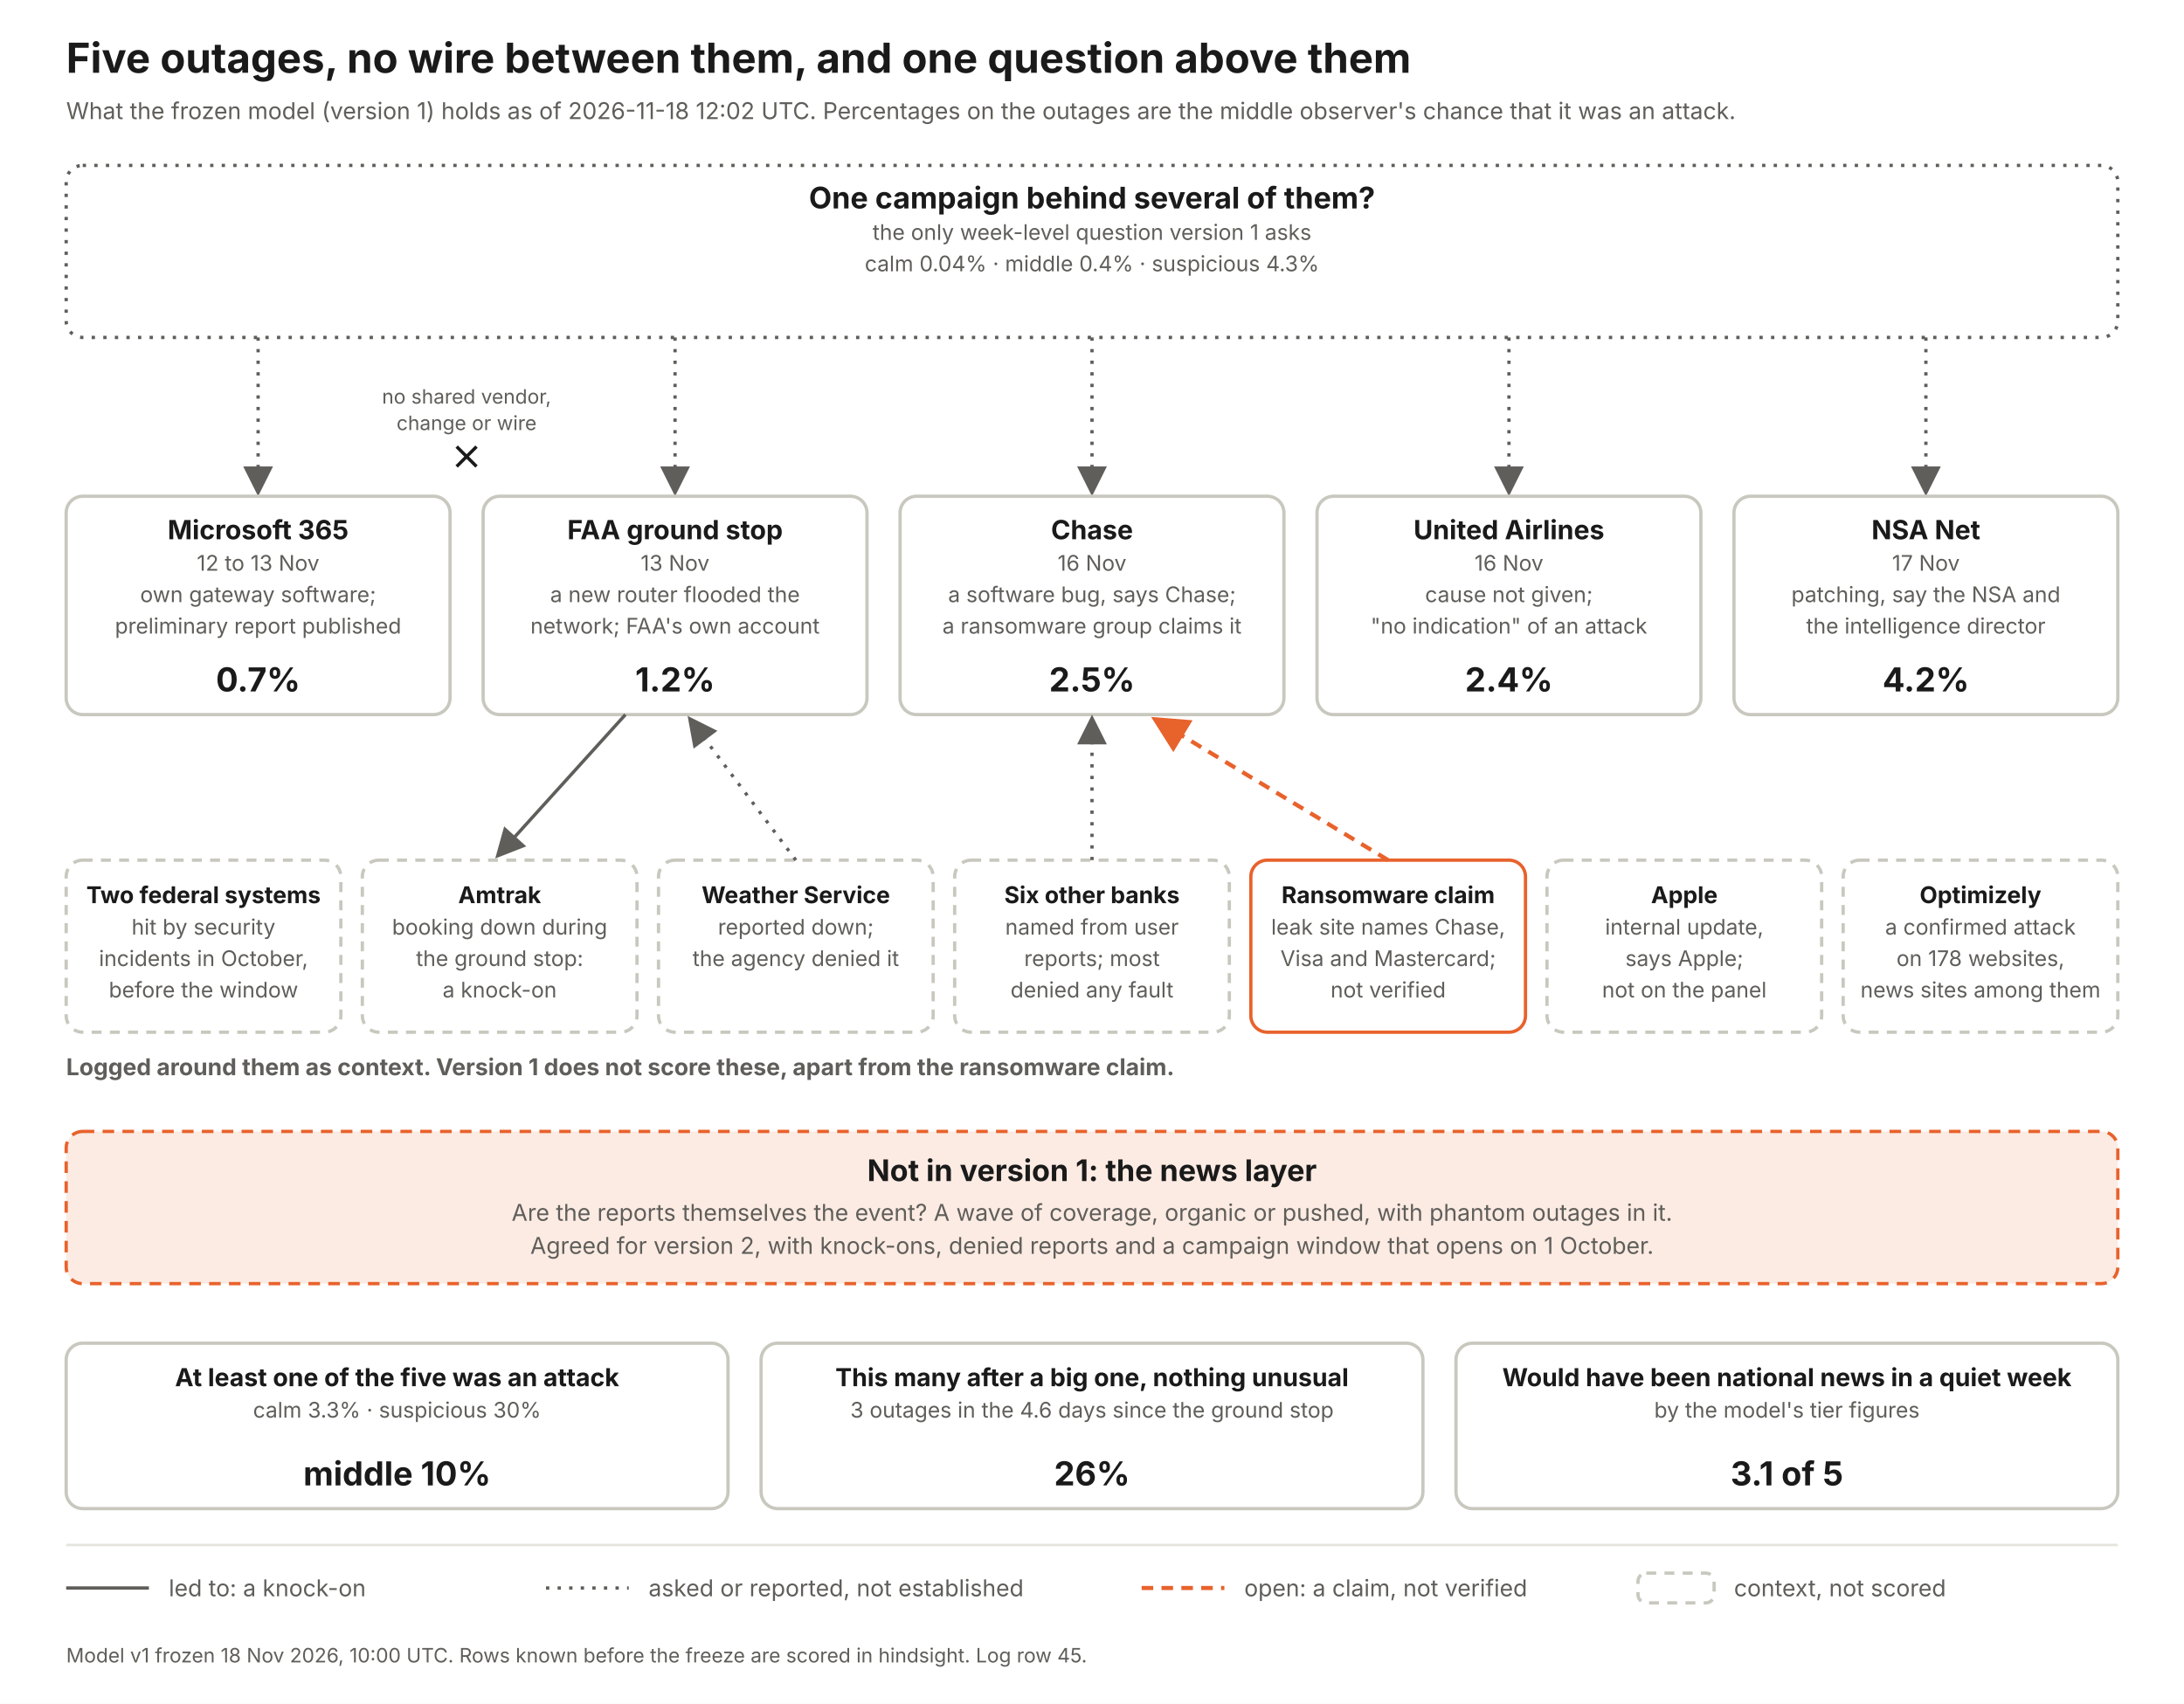
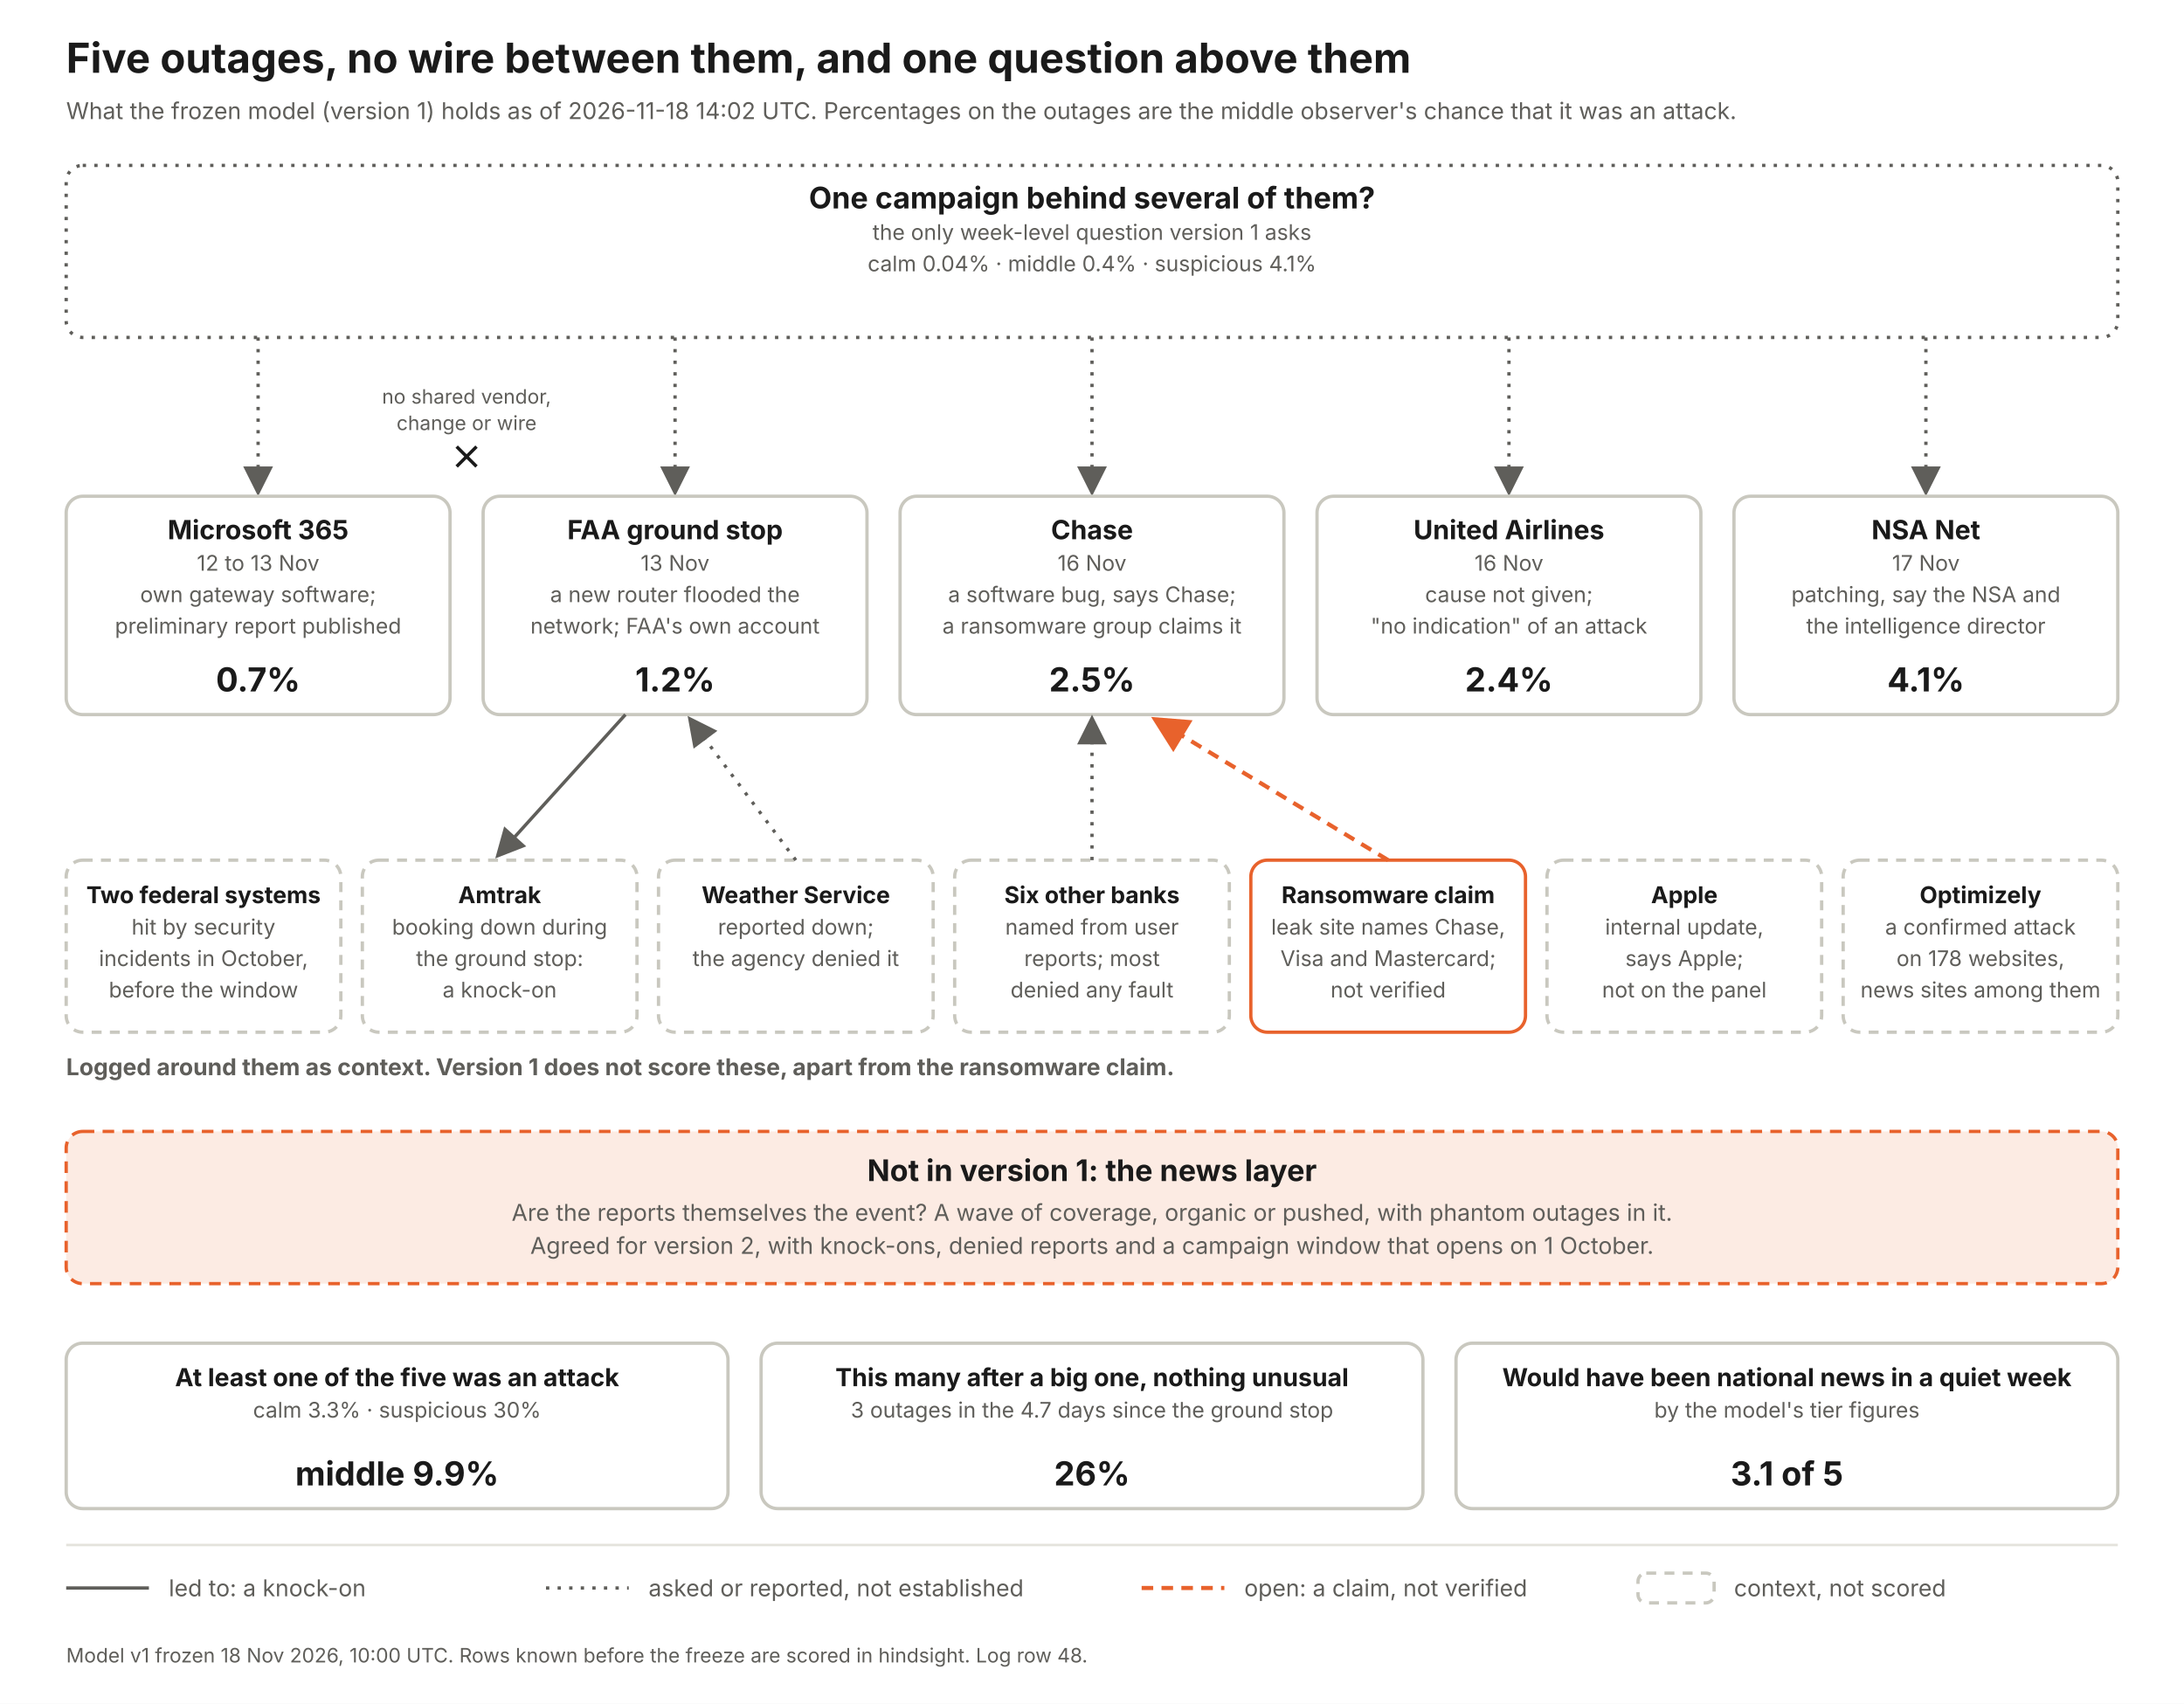
<svg xmlns="http://www.w3.org/2000/svg" width="1320" height="1030" viewBox="0 0 1320 1030" font-family="Inter, Helvetica Neue, Arial, sans-serif">
  <defs>
    <marker id="a" markerWidth="9" markerHeight="9" refX="7" refY="4.5" orient="auto">
      <path d="M0 0 L9 4.5 L0 9 z" fill="#5f5e5a" />
    </marker>
    <marker id="ao" markerWidth="9" markerHeight="9" refX="7" refY="4.5" orient="auto">
      <path d="M0 0 L9 4.5 L0 9 z" fill="#e8622c" />
    </marker>
  </defs>
  <rect width="1320" height="1030" fill="#fff" />
  <text x="40" y="44" font-size="25" font-weight="700" fill="#1a1a1a" text-anchor="start">Five outages, no wire between them, and one question above them</text>
-   <text x="40" y="72" font-size="14" font-weight="400" fill="#5f5e5a" text-anchor="start">What the frozen model (version 1) holds as of 2026-11-18 12:02 UTC. Percentages on the outages are the middle observer's chance that it was an attack.</text>
+   <text x="40" y="72" font-size="14" font-weight="400" fill="#5f5e5a" text-anchor="start">What the frozen model (version 1) holds as of 2026-11-18 14:02 UTC. Percentages on the outages are the middle observer's chance that it was an attack.</text>
  <rect x="40" y="100" width="1240" height="104" rx="10" fill="#fff" stroke="#5f5e5a" stroke-width="2" stroke-dasharray="2 5" />
  <text x="660.0" y="126" font-size="18" font-weight="700" fill="#1a1a1a" text-anchor="middle">One campaign behind several of them?</text>
  <text x="660.0" y="145" font-size="13" font-weight="400" fill="#5f5e5a" text-anchor="middle">the only week-level question version 1 asks</text>
-   <text x="660.0" y="164" font-size="13" font-weight="400" fill="#5f5e5a" text-anchor="middle">calm 0.04%   ·   middle 0.4%   ·   suspicious 4.3%</text>
+   <text x="660.0" y="164" font-size="13" font-weight="400" fill="#5f5e5a" text-anchor="middle">calm 0.04%   ·   middle 0.4%   ·   suspicious 4.1%</text>
  <line x1="156" y1="204" x2="156" y2="296" stroke="#5f5e5a" stroke-width="2" stroke-dasharray="2 5" marker-end="url(#a)" />
  <rect x="40" y="300" width="232" height="132" rx="10" fill="#fff" stroke="#c9c8bf" stroke-width="2" />
  <text x="156.0" y="326" font-size="16" font-weight="700" fill="#1a1a1a" text-anchor="middle">Microsoft 365</text>
  <text x="156.0" y="345" font-size="13" font-weight="400" fill="#5f5e5a" text-anchor="middle">12 to 13 Nov</text>
  <text x="156.0" y="364" font-size="13" font-weight="400" fill="#5f5e5a" text-anchor="middle">own gateway software;</text>
  <text x="156.0" y="383" font-size="13" font-weight="400" fill="#5f5e5a" text-anchor="middle">preliminary report published</text>
  <text x="156.0" y="418" font-size="20" font-weight="700" fill="#1a1a1a" text-anchor="middle">0.7%</text>
  <line x1="408" y1="204" x2="408" y2="296" stroke="#5f5e5a" stroke-width="2" stroke-dasharray="2 5" marker-end="url(#a)" />
  <rect x="292" y="300" width="232" height="132" rx="10" fill="#fff" stroke="#c9c8bf" stroke-width="2" />
  <text x="408.0" y="326" font-size="16" font-weight="700" fill="#1a1a1a" text-anchor="middle">FAA ground stop</text>
  <text x="408.0" y="345" font-size="13" font-weight="400" fill="#5f5e5a" text-anchor="middle">13 Nov</text>
  <text x="408.0" y="364" font-size="13" font-weight="400" fill="#5f5e5a" text-anchor="middle">a new router flooded the</text>
  <text x="408.0" y="383" font-size="13" font-weight="400" fill="#5f5e5a" text-anchor="middle">network; FAA's own account</text>
  <text x="408.0" y="418" font-size="20" font-weight="700" fill="#1a1a1a" text-anchor="middle">1.2%</text>
  <line x1="660" y1="204" x2="660" y2="296" stroke="#5f5e5a" stroke-width="2" stroke-dasharray="2 5" marker-end="url(#a)" />
  <rect x="544" y="300" width="232" height="132" rx="10" fill="#fff" stroke="#c9c8bf" stroke-width="2" />
  <text x="660.0" y="326" font-size="16" font-weight="700" fill="#1a1a1a" text-anchor="middle">Chase</text>
  <text x="660.0" y="345" font-size="13" font-weight="400" fill="#5f5e5a" text-anchor="middle">16 Nov</text>
  <text x="660.0" y="364" font-size="13" font-weight="400" fill="#5f5e5a" text-anchor="middle">a software bug, says Chase;</text>
  <text x="660.0" y="383" font-size="13" font-weight="400" fill="#5f5e5a" text-anchor="middle">a ransomware group claims it</text>
  <text x="660.0" y="418" font-size="20" font-weight="700" fill="#1a1a1a" text-anchor="middle">2.5%</text>
  <line x1="912" y1="204" x2="912" y2="296" stroke="#5f5e5a" stroke-width="2" stroke-dasharray="2 5" marker-end="url(#a)" />
  <rect x="796" y="300" width="232" height="132" rx="10" fill="#fff" stroke="#c9c8bf" stroke-width="2" />
  <text x="912.0" y="326" font-size="16" font-weight="700" fill="#1a1a1a" text-anchor="middle">United Airlines</text>
  <text x="912.0" y="345" font-size="13" font-weight="400" fill="#5f5e5a" text-anchor="middle">16 Nov</text>
  <text x="912.0" y="364" font-size="13" font-weight="400" fill="#5f5e5a" text-anchor="middle">cause not given;</text>
  <text x="912.0" y="383" font-size="13" font-weight="400" fill="#5f5e5a" text-anchor="middle">"no indication" of an attack</text>
  <text x="912.0" y="418" font-size="20" font-weight="700" fill="#1a1a1a" text-anchor="middle">2.4%</text>
  <line x1="1164" y1="204" x2="1164" y2="296" stroke="#5f5e5a" stroke-width="2" stroke-dasharray="2 5" marker-end="url(#a)" />
  <rect x="1048" y="300" width="232" height="132" rx="10" fill="#fff" stroke="#c9c8bf" stroke-width="2" />
  <text x="1164.0" y="326" font-size="16" font-weight="700" fill="#1a1a1a" text-anchor="middle">NSA Net</text>
  <text x="1164.0" y="345" font-size="13" font-weight="400" fill="#5f5e5a" text-anchor="middle">17 Nov</text>
  <text x="1164.0" y="364" font-size="13" font-weight="400" fill="#5f5e5a" text-anchor="middle">patching, say the NSA and</text>
  <text x="1164.0" y="383" font-size="13" font-weight="400" fill="#5f5e5a" text-anchor="middle">the intelligence director</text>
-   <text x="1164.0" y="418" font-size="20" font-weight="700" fill="#1a1a1a" text-anchor="middle">4.2%</text>
+   <text x="1164.0" y="418" font-size="20" font-weight="700" fill="#1a1a1a" text-anchor="middle">4.1%</text>
  <text x="282" y="244" font-size="12" font-weight="400" fill="#5f5e5a" text-anchor="middle">no shared vendor,</text>
  <text x="282" y="260" font-size="12" font-weight="400" fill="#5f5e5a" text-anchor="middle">change or wire</text>
  <path d="M276 270 l12 12 m0 -12 l-12 12" stroke="#1a1a1a" stroke-width="2" fill="none" />
  <text x="40" y="650" font-size="14" font-weight="700" fill="#5f5e5a" text-anchor="start">Logged around them as context. Version 1 does not score these, apart from the ransomware claim.</text>
  <rect x="40" y="520" width="166" height="104" rx="10" fill="#fff" stroke="#c9c8bf" stroke-width="2" stroke-dasharray="6 5" />
  <text x="123.0" y="546" font-size="14" font-weight="700" fill="#1a1a1a" text-anchor="middle">Two federal systems</text>
  <text x="123.0" y="565" font-size="13" font-weight="400" fill="#5f5e5a" text-anchor="middle">hit by security</text>
  <text x="123.0" y="584" font-size="13" font-weight="400" fill="#5f5e5a" text-anchor="middle">incidents in October,</text>
  <text x="123.0" y="603" font-size="13" font-weight="400" fill="#5f5e5a" text-anchor="middle">before the window</text>
  <rect x="219" y="520" width="166" height="104" rx="10" fill="#fff" stroke="#c9c8bf" stroke-width="2" stroke-dasharray="6 5" />
  <text x="302.0" y="546" font-size="14" font-weight="700" fill="#1a1a1a" text-anchor="middle">Amtrak</text>
  <text x="302.0" y="565" font-size="13" font-weight="400" fill="#5f5e5a" text-anchor="middle">booking down during</text>
  <text x="302.0" y="584" font-size="13" font-weight="400" fill="#5f5e5a" text-anchor="middle">the ground stop:</text>
  <text x="302.0" y="603" font-size="13" font-weight="400" fill="#5f5e5a" text-anchor="middle">a knock-on</text>
  <line x1="378" y1="432" x2="302" y2="516" stroke="#5f5e5a" stroke-width="2" marker-end="url(#a)" />
  <rect x="398" y="520" width="166" height="104" rx="10" fill="#fff" stroke="#c9c8bf" stroke-width="2" stroke-dasharray="6 5" />
  <text x="481.0" y="546" font-size="14" font-weight="700" fill="#1a1a1a" text-anchor="middle">Weather Service</text>
  <text x="481.0" y="565" font-size="13" font-weight="400" fill="#5f5e5a" text-anchor="middle">reported down;</text>
  <text x="481.0" y="584" font-size="13" font-weight="400" fill="#5f5e5a" text-anchor="middle">the agency denied it</text>
  <line x1="481" y1="520" x2="418" y2="436" stroke="#5f5e5a" stroke-width="2" stroke-dasharray="2 5" marker-end="url(#a)" />
  <rect x="577" y="520" width="166" height="104" rx="10" fill="#fff" stroke="#c9c8bf" stroke-width="2" stroke-dasharray="6 5" />
  <text x="660.0" y="546" font-size="14" font-weight="700" fill="#1a1a1a" text-anchor="middle">Six other banks</text>
  <text x="660.0" y="565" font-size="13" font-weight="400" fill="#5f5e5a" text-anchor="middle">named from user</text>
  <text x="660.0" y="584" font-size="13" font-weight="400" fill="#5f5e5a" text-anchor="middle">reports; most</text>
  <text x="660.0" y="603" font-size="13" font-weight="400" fill="#5f5e5a" text-anchor="middle">denied any fault</text>
  <line x1="660" y1="520" x2="660" y2="436" stroke="#5f5e5a" stroke-width="2" stroke-dasharray="2 5" marker-end="url(#a)" />
  <rect x="756" y="520" width="166" height="104" rx="10" fill="#fff" stroke="#e8622c" stroke-width="2" />
  <text x="839.0" y="546" font-size="14" font-weight="700" fill="#1a1a1a" text-anchor="middle">Ransomware claim</text>
  <text x="839.0" y="565" font-size="13" font-weight="400" fill="#5f5e5a" text-anchor="middle">leak site names Chase,</text>
  <text x="839.0" y="584" font-size="13" font-weight="400" fill="#5f5e5a" text-anchor="middle">Visa and Mastercard;</text>
  <text x="839.0" y="603" font-size="13" font-weight="400" fill="#5f5e5a" text-anchor="middle">not verified</text>
  <line x1="839" y1="520" x2="700" y2="436" stroke="#e8622c" stroke-width="2.5" stroke-dasharray="7 5" marker-end="url(#ao)" />
  <rect x="935" y="520" width="166" height="104" rx="10" fill="#fff" stroke="#c9c8bf" stroke-width="2" stroke-dasharray="6 5" />
  <text x="1018.0" y="546" font-size="14" font-weight="700" fill="#1a1a1a" text-anchor="middle">Apple</text>
  <text x="1018.0" y="565" font-size="13" font-weight="400" fill="#5f5e5a" text-anchor="middle">internal update,</text>
  <text x="1018.0" y="584" font-size="13" font-weight="400" fill="#5f5e5a" text-anchor="middle">says Apple;</text>
  <text x="1018.0" y="603" font-size="13" font-weight="400" fill="#5f5e5a" text-anchor="middle">not on the panel</text>
  <rect x="1114" y="520" width="166" height="104" rx="10" fill="#fff" stroke="#c9c8bf" stroke-width="2" stroke-dasharray="6 5" />
  <text x="1197.0" y="546" font-size="14" font-weight="700" fill="#1a1a1a" text-anchor="middle">Optimizely</text>
  <text x="1197.0" y="565" font-size="13" font-weight="400" fill="#5f5e5a" text-anchor="middle">a confirmed attack</text>
  <text x="1197.0" y="584" font-size="13" font-weight="400" fill="#5f5e5a" text-anchor="middle">on 178 websites,</text>
  <text x="1197.0" y="603" font-size="13" font-weight="400" fill="#5f5e5a" text-anchor="middle">news sites among them</text>
  <rect x="40" y="684" width="1240" height="92" rx="10" fill="#fcebe3" stroke="#e8622c" stroke-width="2" stroke-dasharray="7 5" />
  <text x="660" y="714" font-size="18" font-weight="700" fill="#1a1a1a" text-anchor="middle">Not in version 1: the news layer</text>
  <text x="660" y="738" font-size="14" font-weight="400" fill="#5f5e5a" text-anchor="middle">Are the reports themselves the event? A wave of coverage, organic or pushed, with phantom outages in it.</text>
  <text x="660" y="758" font-size="14" font-weight="400" fill="#5f5e5a" text-anchor="middle">Agreed for version 2, with knock-ons, denied reports and a campaign window that opens on 1 October.</text>
  <rect x="40" y="812" width="400" height="100" rx="10" fill="#fff" stroke="#c9c8bf" stroke-width="2" />
  <text x="240.0" y="838" font-size="15" font-weight="700" fill="#1a1a1a" text-anchor="middle">At least one of the five was an attack</text>
  <text x="240.0" y="857" font-size="13" font-weight="400" fill="#5f5e5a" text-anchor="middle">calm 3.3%  ·  suspicious 30%</text>
-   <text x="240.0" y="898" font-size="20" font-weight="700" fill="#1a1a1a" text-anchor="middle">middle 10%</text>
+   <text x="240.0" y="898" font-size="20" font-weight="700" fill="#1a1a1a" text-anchor="middle">middle 9.9%</text>
  <rect x="460" y="812" width="400" height="100" rx="10" fill="#fff" stroke="#c9c8bf" stroke-width="2" />
  <text x="660.0" y="838" font-size="15" font-weight="700" fill="#1a1a1a" text-anchor="middle">This many after a big one, nothing unusual</text>
-   <text x="660.0" y="857" font-size="13" font-weight="400" fill="#5f5e5a" text-anchor="middle">3 outages in the 4.6 days since the ground stop</text>
+   <text x="660.0" y="857" font-size="13" font-weight="400" fill="#5f5e5a" text-anchor="middle">3 outages in the 4.7 days since the ground stop</text>
  <text x="660.0" y="898" font-size="20" font-weight="700" fill="#1a1a1a" text-anchor="middle">26%</text>
  <rect x="880" y="812" width="400" height="100" rx="10" fill="#fff" stroke="#c9c8bf" stroke-width="2" />
  <text x="1080.0" y="838" font-size="15" font-weight="700" fill="#1a1a1a" text-anchor="middle">Would have been national news in a quiet week</text>
  <text x="1080.0" y="857" font-size="13" font-weight="400" fill="#5f5e5a" text-anchor="middle">by the model's tier figures</text>
  <text x="1080.0" y="898" font-size="20" font-weight="700" fill="#1a1a1a" text-anchor="middle">3.1 of 5</text>
  <line x1="40" y1="934" x2="1280" y2="934" stroke="#e4e3dc" stroke-width="1.5" />
  <line x1="40" y1="960" x2="90" y2="960" stroke="#5f5e5a" stroke-width="2" />
  <text x="102" y="965" font-size="14" font-weight="400" fill="#5f5e5a" text-anchor="start">led to: a knock-on</text>
  <line x1="330" y1="960" x2="380" y2="960" stroke="#5f5e5a" stroke-width="2" stroke-dasharray="2 5" />
  <text x="392" y="965" font-size="14" font-weight="400" fill="#5f5e5a" text-anchor="start">asked or reported, not established</text>
  <line x1="690" y1="960" x2="740" y2="960" stroke="#e8622c" stroke-width="2.5" stroke-dasharray="7 5" />
  <text x="752" y="965" font-size="14" font-weight="400" fill="#5f5e5a" text-anchor="start">open: a claim, not verified</text>
  <rect x="990" y="951" width="46" height="18" rx="5" fill="#fff" stroke="#c9c8bf" stroke-width="2" stroke-dasharray="6 5" />
  <text x="1048" y="965" font-size="14" font-weight="400" fill="#5f5e5a" text-anchor="start">context, not scored</text>
-   <text x="40" y="1005" font-size="12" font-weight="400" fill="#5f5e5a" text-anchor="start">Model v1 frozen 18 Nov 2026, 10:00 UTC. Rows known before the freeze are scored in hindsight. Log row 45.</text>
+   <text x="40" y="1005" font-size="12" font-weight="400" fill="#5f5e5a" text-anchor="start">Model v1 frozen 18 Nov 2026, 10:00 UTC. Rows known before the freeze are scored in hindsight. Log row 48.</text>
</svg>
